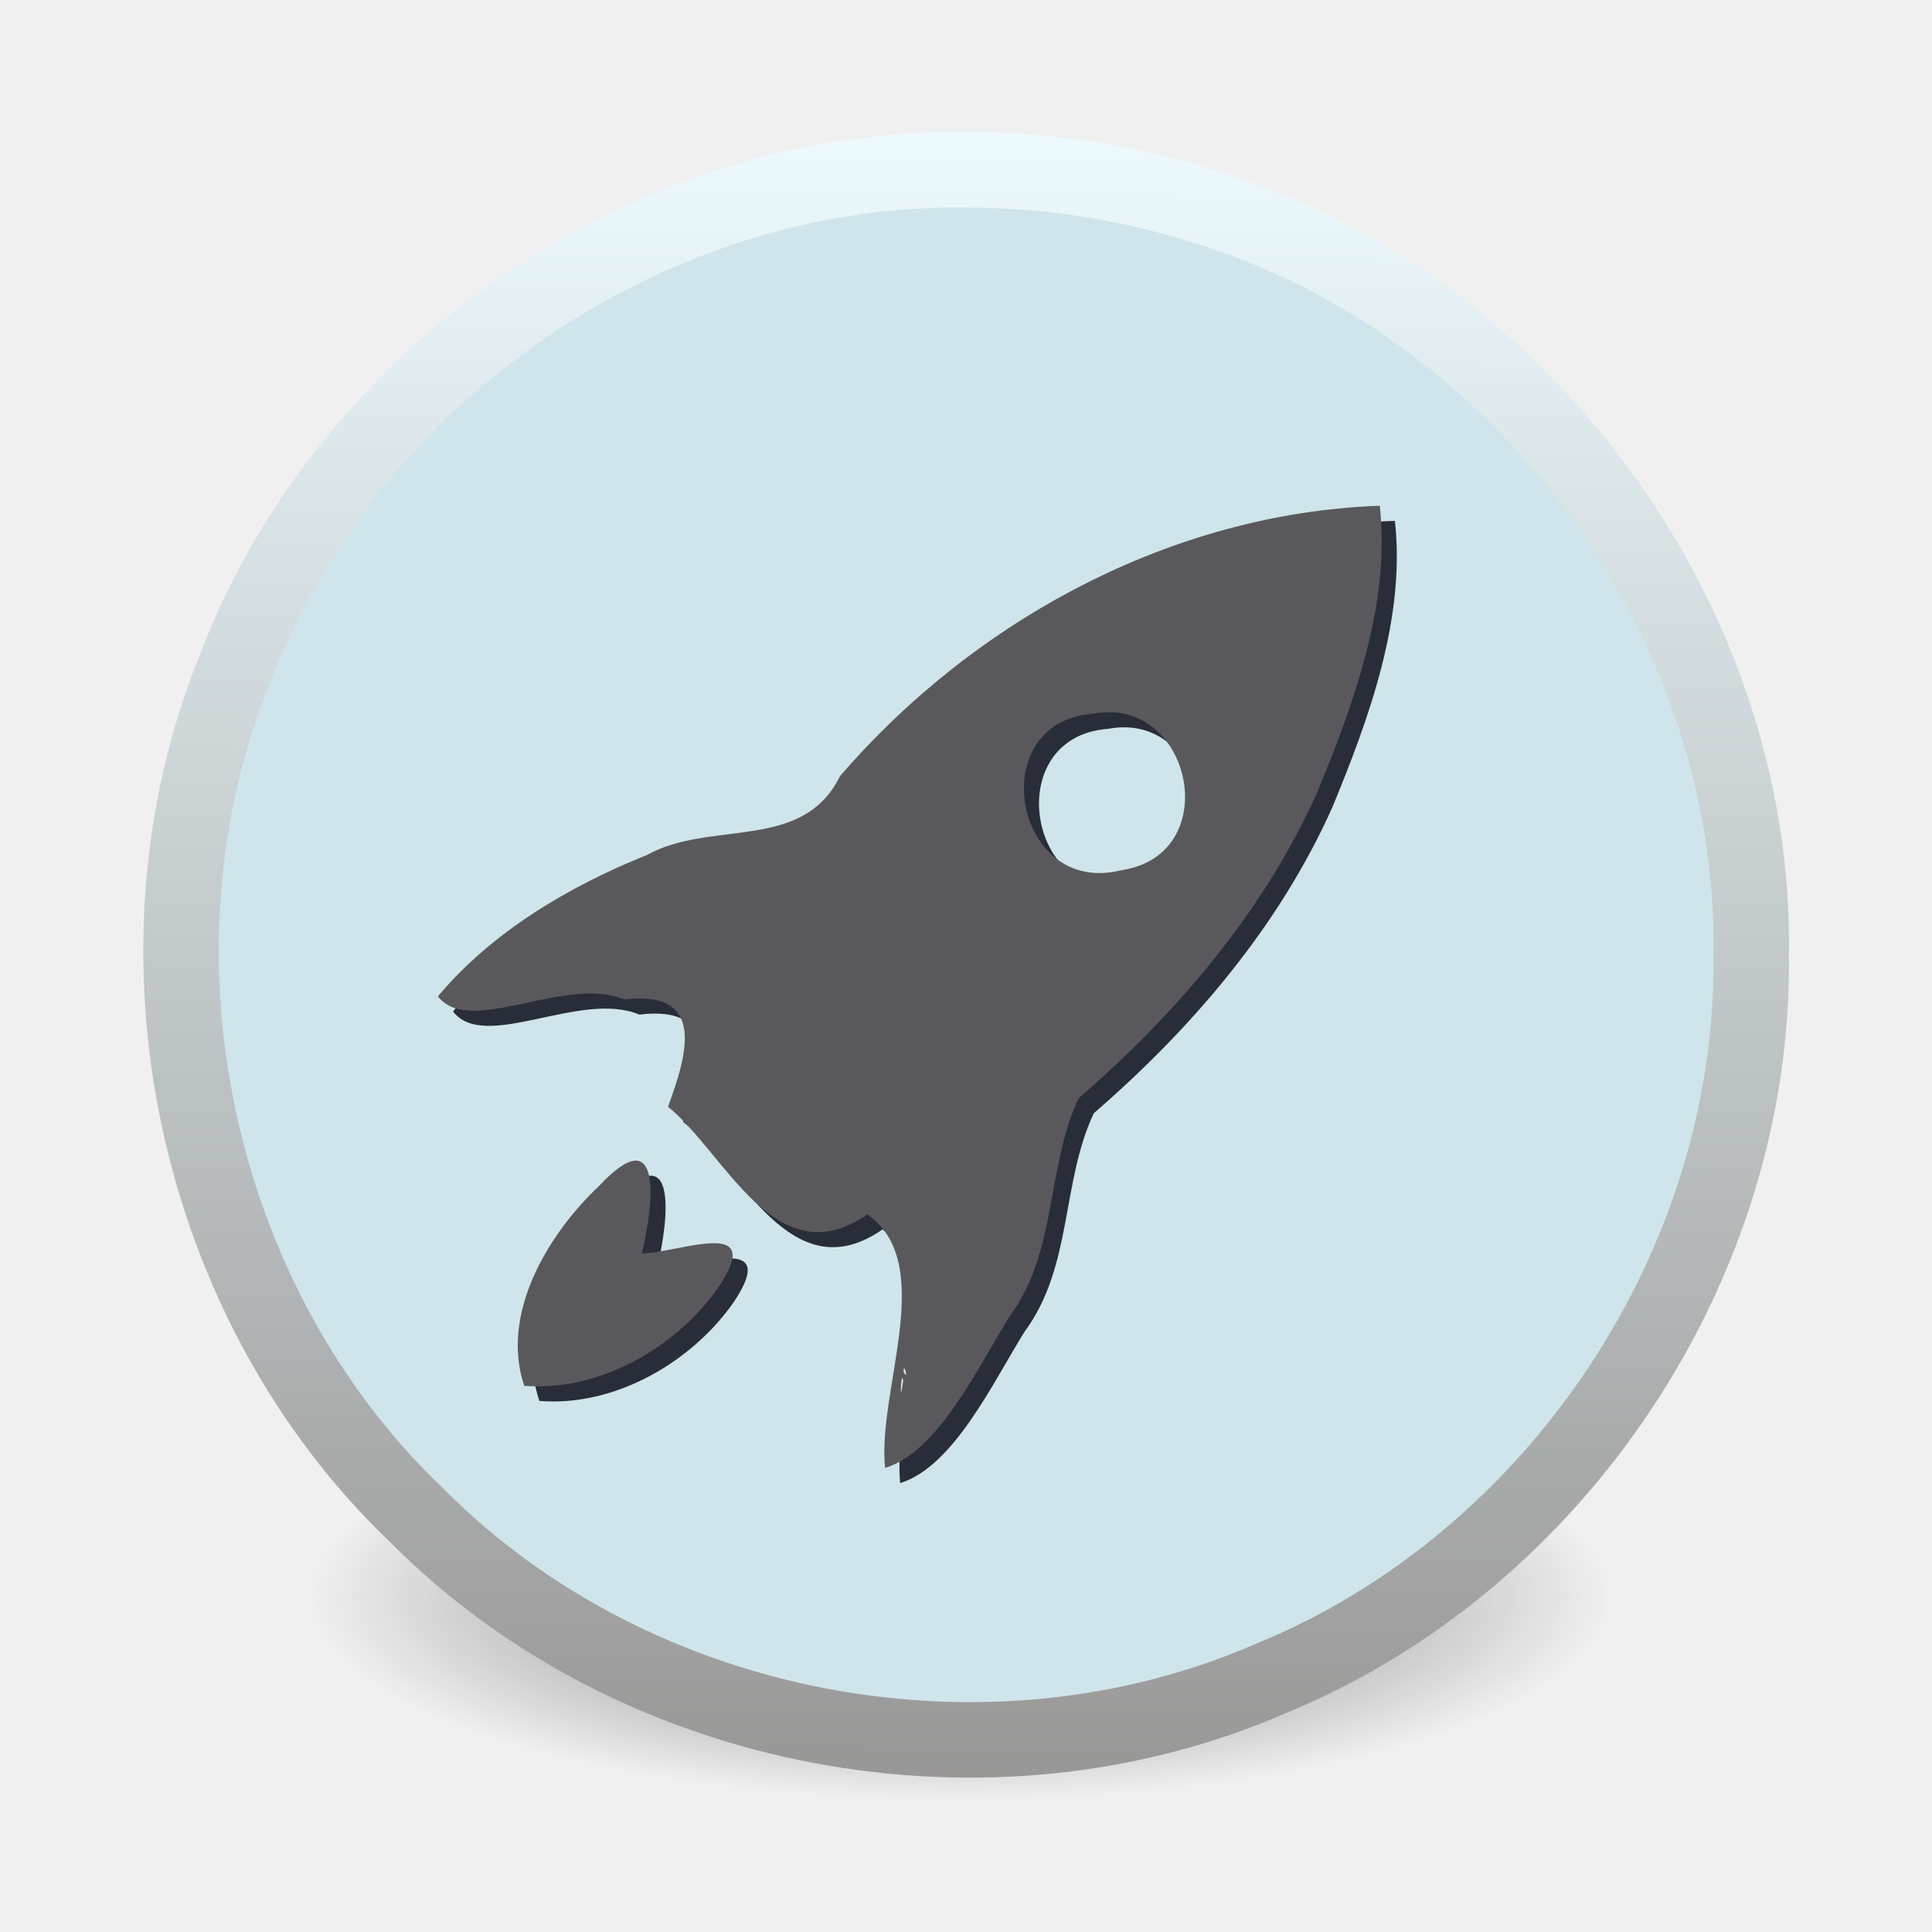
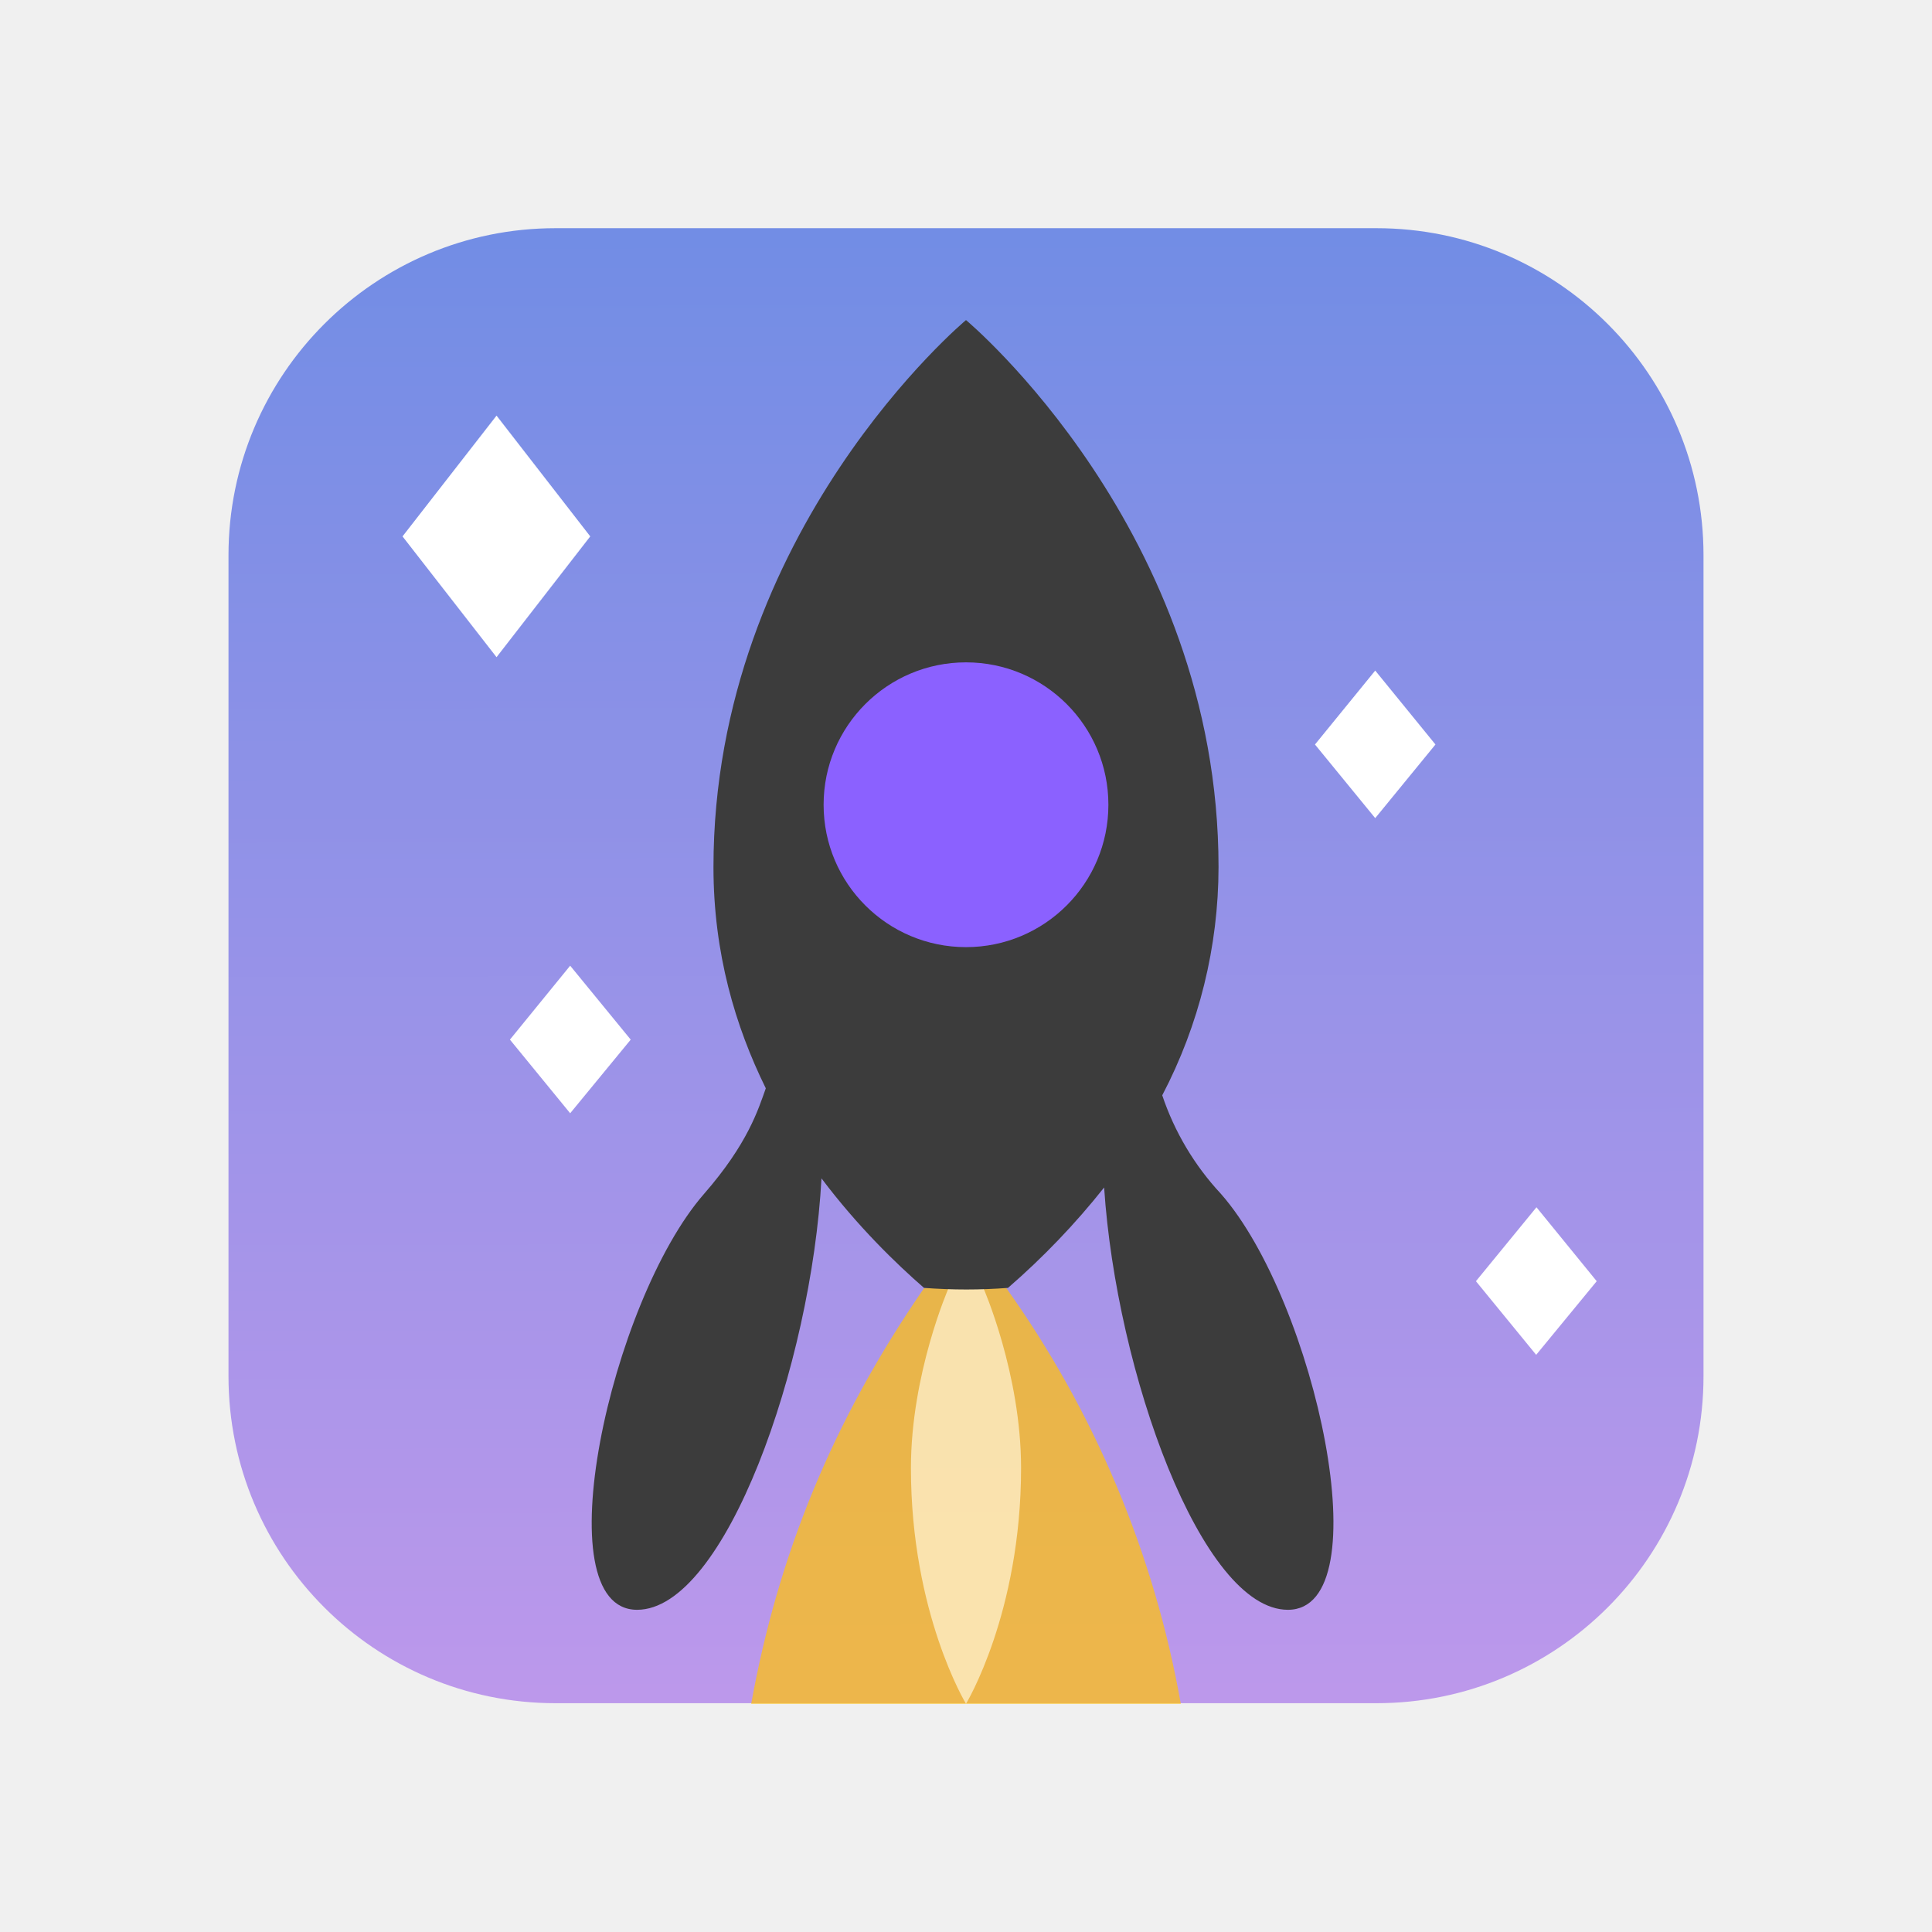
- <svg xmlns="http://www.w3.org/2000/svg" xmlns:xlink="http://www.w3.org/1999/xlink" version="1.1" width="24" height="24" id="svg5157">
-   <defs id="defs5159">
-     <radialGradient cx="23.896" cy="3.99" r="20.397" id="radialGradient1008" gradientUnits="userSpaceOnUse" gradientTransform="matrix(0,1.231648,-1.625754,0,18.48697,-28.72198)">
-       <stop id="stop1000" style="stop-color:#797877;stop-opacity:1" offset="0" />
-       <stop id="stop1006" style="stop-color:#cfe5eb;stop-opacity:1" offset="1" />
-     </radialGradient>
-     <linearGradient id="linearGradient994">
-       <stop id="stop990" offset="0" style="stop-color:#989796;stop-opacity:1" />
-       <stop id="stop992" offset="1" style="stop-color:#edfbff;stop-opacity:1" />
-     </linearGradient>
-     <linearGradient id="linearGradient3820-7-2-8-6">
-       <stop id="stop3822-2-6-5-0" style="stop-color:#3d3d3d;stop-opacity:1" offset="0" />
-       <stop id="stop3864-8-7-4-1" style="stop-color:#686868;stop-opacity:0.498" offset="0.5" />
-       <stop id="stop3824-1-2-6-7" style="stop-color:#686868;stop-opacity:0" offset="1" />
-     </linearGradient>
-     <linearGradient id="linearGradient4806">
-       <stop offset="0" style="stop-color:#ffffff;stop-opacity:1" id="stop4808" />
-       <stop offset="0.424" style="stop-color:#ffffff;stop-opacity:0.235" id="stop4810" />
-       <stop offset="0.821" style="stop-color:#ffffff;stop-opacity:0.157" id="stop4812" />
-       <stop offset="1" style="stop-color:#ffffff;stop-opacity:0.392" id="stop4814" />
-     </linearGradient>
-     <linearGradient xlink:href="#linearGradient4806" id="linearGradient3118" gradientUnits="userSpaceOnUse" gradientTransform="matrix(4.16388,0,0,4.16388,-236.0326,-50.03625)" x1="71.204" y1="15.369" x2="71.204" y2="40.496" />
-     <radialGradient xlink:href="#linearGradient3820-7-2-8-6" id="radialGradient3163" gradientUnits="userSpaceOnUse" gradientTransform="matrix(0.6869404,0,0,0.2146169,-4.02174,68.57333)" cx="99.157" cy="186.171" fx="99.157" fy="186.171" r="62.769" />
-     <radialGradient gradientTransform="matrix(0,1.231648,-1.625754,0,18.48697,-28.72198)" gradientUnits="userSpaceOnUse" id="radialGradient3093-0-3-6" r="20.397" cy="3.99" cx="23.896">
-       <stop offset="0" style="stop-color:#ffffff;stop-opacity:1" id="stop3244-9-33-7-0" />
-       <stop offset="0.262" style="stop-color:#dddddd;stop-opacity:1" id="stop3246-3-5-0-8" />
-       <stop offset="0.661" style="stop-color:#abacae;stop-opacity:1" id="stop3248-1-7-8-8" />
-       <stop offset="1" style="stop-color:#787877;stop-opacity:1" id="stop3250-9-3-0-5" />
-     </radialGradient>
-     <linearGradient id="linearGradient4164">
-       <stop offset="0" style="stop-color:#b6b6b6;stop-opacity:1" id="stop4166" />
-       <stop offset="0.331" style="stop-color:#a4a4a4;stop-opacity:1" id="stop4216" />
-       <stop offset="1" style="stop-color:#c5c5c5;stop-opacity:1" id="stop4168" />
-     </linearGradient>
-     <linearGradient id="linearGradient4220-7">
-       <stop offset="0" style="stop-color:#7a8498;stop-opacity:1" id="stop4222-7" />
-       <stop offset="1" style="stop-color:#34405c;stop-opacity:1" id="stop4224-0" />
-     </linearGradient>
-     <linearGradient id="linearGradient4316-5">
-       <stop offset="0" style="stop-color:#ffffff;stop-opacity:1" id="stop4318-1" />
-       <stop offset="0.338" style="stop-color:#ffffff;stop-opacity:0.235" id="stop4320-9" />
-       <stop offset="0.62" style="stop-color:#ffffff;stop-opacity:0.157" id="stop4322-42" />
-       <stop offset="1" style="stop-color:#ffffff;stop-opacity:0.392" id="stop4324-9" />
-     </linearGradient>
-     <linearGradient id="linearGradient4507-6">
-       <stop offset="0" style="stop-color:#2d3955;stop-opacity:1" id="stop4509-3" />
-       <stop offset="0.725" style="stop-color:#2b3853;stop-opacity:1" id="stop5959-4" />
-       <stop offset="0.75" style="stop-color:#192640;stop-opacity:1" id="stop5961-1" />
-       <stop offset="1" style="stop-color:#08142e;stop-opacity:1" id="stop4511-1" />
-     </linearGradient>
-     <linearGradient id="linearGradient6042-1">
-       <stop offset="0" style="stop-color:#07132d;stop-opacity:1" id="stop6044-9" />
-       <stop offset="1" style="stop-color:#425479;stop-opacity:1" id="stop6046-9" />
-     </linearGradient>
-     <linearGradient gradientTransform="matrix(0.2211072,0,0,0.2211073,6.693426,6.693263)" gradientUnits="userSpaceOnUse" id="linearGradient3087-408-5" y2="45.369" x2="7.078" y1="3.082" x1="7.078">
-       <stop offset="0" style="stop-color:#170418;stop-opacity:1" id="stop7201-5" />
-       <stop offset="1" style="stop-color:#50386b;stop-opacity:1" id="stop7203-2" />
-     </linearGradient>
-     <linearGradient id="linearGradient2867-449-88-871-390-598-476-591-434-148-57-177-691-4">
-       <stop offset="0" style="stop-color:#612f91;stop-opacity:1" id="stop7191-4" />
-       <stop offset="1" style="stop-color:#1a4aa2;stop-opacity:1" id="stop7197-2" />
-     </linearGradient>
-     <linearGradient id="linearGradient4278-3">
-       <stop offset="0" style="stop-color:#000000;stop-opacity:0" id="stop4280-6" />
-       <stop offset="0.5" style="stop-color:#000000;stop-opacity:0" id="stop4286-1" />
-       <stop offset="1" style="stop-color:#000000;stop-opacity:1" id="stop4282-24" />
-     </linearGradient>
-     <linearGradient id="linearGradient4316-4-0">
-       <stop offset="0" style="stop-color:#ffffff;stop-opacity:1" id="stop4318-4-5" />
-       <stop offset="0.338" style="stop-color:#ffffff;stop-opacity:0.235" id="stop4320-2-9" />
-       <stop offset="0.62" style="stop-color:#ffffff;stop-opacity:0.157" id="stop4322-4-1" />
-       <stop offset="1" style="stop-color:#ffffff;stop-opacity:0.392" id="stop4324-4-8" />
-     </linearGradient>
-     <linearGradient id="linearGradient6088-74">
-       <stop offset="0" style="stop-color:#ff54d2;stop-opacity:0" id="stop6090-5" />
-       <stop offset="0.324" style="stop-color:#f62b68;stop-opacity:1" id="stop6257-5" />
-       <stop offset="0.561" style="stop-color:#ff0105;stop-opacity:1" id="stop6255-6" />
-       <stop offset="1" style="stop-color:#ff54d2;stop-opacity:0.478" id="stop6092-0" />
-     </linearGradient>
-     <linearGradient id="linearGradient4316-4-6-6">
-       <stop offset="0" style="stop-color:#ffffff;stop-opacity:1" id="stop4318-4-4-6" />
-       <stop offset="0.338" style="stop-color:#ffffff;stop-opacity:0.235" id="stop4320-2-2-6" />
-       <stop offset="0.62" style="stop-color:#ffffff;stop-opacity:0.157" id="stop4322-4-5-5" />
-       <stop offset="1" style="stop-color:#ffffff;stop-opacity:0.392" id="stop4324-4-1-5" />
-     </linearGradient>
-     <linearGradient id="linearGradient3990-3-1">
-       <stop offset="0" style="stop-color:#ffffff;stop-opacity:1" id="stop3992-0-0" />
-       <stop offset="1" style="stop-color:#ffffff;stop-opacity:0" id="stop3994-2-1" />
-     </linearGradient>
-     <linearGradient id="linearGradient6191-9">
-       <stop offset="0" style="stop-color:#ffffff;stop-opacity:0" id="stop6193-8" />
-       <stop offset="0.405" style="stop-color:#ffffff;stop-opacity:0" id="stop6197-8" />
-       <stop offset="1" style="stop-color:#ffffff;stop-opacity:0.478" id="stop6195-9" />
-     </linearGradient>
-     <linearGradient id="linearGradient6191-7-9">
-       <stop offset="0" style="stop-color:#ffffff;stop-opacity:0" id="stop6193-7-3" />
-       <stop offset="0.405" style="stop-color:#ffffff;stop-opacity:0" id="stop6197-2-2" />
-       <stop offset="1" style="stop-color:#ffffff;stop-opacity:0.478" id="stop6195-2-1" />
-     </linearGradient>
-     <linearGradient id="linearGradient6191-8-3">
-       <stop offset="0" style="stop-color:#ffffff;stop-opacity:0" id="stop6193-75-7" />
-       <stop offset="0.405" style="stop-color:#ffffff;stop-opacity:0" id="stop6197-3-4" />
-       <stop offset="1" style="stop-color:#ffffff;stop-opacity:0.478" id="stop6195-7-2" />
-     </linearGradient>
-     <linearGradient id="linearGradient6088-6-1">
-       <stop offset="0" style="stop-color:#ff54d2;stop-opacity:0" id="stop6090-2-0" />
-       <stop offset="0.324" style="stop-color:#ff54d2;stop-opacity:0" id="stop6257-4-6" />
-       <stop offset="0.561" style="stop-color:#ff54d2;stop-opacity:0.252" id="stop6255-3-6" />
-       <stop offset="1" style="stop-color:#ff54d2;stop-opacity:0.478" id="stop6092-9-6" />
-     </linearGradient>
-     <linearGradient id="linearGradient6303-4">
-       <stop offset="0" style="stop-color:#ffffff;stop-opacity:1" id="stop6305-33" />
-       <stop offset="1" style="stop-color:#ffffff;stop-opacity:0" id="stop6307-9" />
-     </linearGradient>
-     <linearGradient id="linearGradient6303-3-2">
-       <stop offset="0" style="stop-color:#ffffff;stop-opacity:1" id="stop6305-3-0" />
-       <stop offset="1" style="stop-color:#ffffff;stop-opacity:0" id="stop6307-1-0" />
-     </linearGradient>
-     <linearGradient id="linearGradient6303-33-0">
-       <stop offset="0" style="stop-color:#ffffff;stop-opacity:1" id="stop6305-1-0" />
-       <stop offset="1" style="stop-color:#ffffff;stop-opacity:0" id="stop6307-5-0" />
-     </linearGradient>
-     <linearGradient id="linearGradient6413-0">
-       <stop offset="0" style="stop-color:#feffff;stop-opacity:1" id="stop6415-1" />
-       <stop offset="1" style="stop-color:#fe70ca;stop-opacity:1" id="stop6417-4" />
-     </linearGradient>
-     <linearGradient id="linearGradient6455-7">
-       <stop offset="0" style="stop-color:#fbac9b;stop-opacity:1" id="stop6457-5" />
-       <stop offset="1" style="stop-color:#fcfafc;stop-opacity:1" id="stop6459-8" />
-     </linearGradient>
-     <linearGradient xlink:href="#linearGradient6455-7" id="linearGradient4264" gradientUnits="userSpaceOnUse" gradientTransform="matrix(0.6704997,0,0,0.7014216,32.61915,33.48757)" x1="38.851" y1="41.608" x2="34.131" y2="37.81" />
-     <linearGradient xlink:href="#linearGradient6413-0" id="linearGradient4267" gradientUnits="userSpaceOnUse" gradientTransform="matrix(0.9587095,0,0,1.002923,20.38236,19.71626)" x1="38.851" y1="41.608" x2="34.131" y2="37.81" />
-     <radialGradient xlink:href="#linearGradient6303-33-0" id="radialGradient4270" gradientUnits="userSpaceOnUse" gradientTransform="matrix(0.9587095,0,0,1.002923,28.42503,24.58419)" cx="36.491" cy="39.709" fx="36.491" fy="39.709" r="3.159" />
-     <radialGradient xlink:href="#linearGradient6303-3-2" id="radialGradient4273" gradientUnits="userSpaceOnUse" gradientTransform="matrix(3.360827,-1.940375,1.104006,1.912195,-113.6476,47.86859)" cx="36.491" cy="39.709" fx="36.491" fy="39.709" r="3.159" />
-     <radialGradient xlink:href="#linearGradient6303-4" id="radialGradient4276" gradientUnits="userSpaceOnUse" gradientTransform="matrix(4.176534,-2.411323,1.37196,2.376304,-133.3167,71.58601)" cx="36.491" cy="39.709" fx="36.491" fy="39.709" r="3.159" />
-     <radialGradient xlink:href="#linearGradient6088-6-1" id="radialGradient4279" gradientUnits="userSpaceOnUse" gradientTransform="matrix(-2.670923,-2.670923,2.670923,-2.670923,67.08414,232.8429)" cx="32.373" cy="31.405" fx="32.373" fy="31.405" r="3.857" />
-     <radialGradient xlink:href="#linearGradient6191-8-3" id="radialGradient4282" gradientUnits="userSpaceOnUse" gradientTransform="matrix(2.286497,3.175066,-3.065167,2.207354,86.73945,-106.1338)" cx="32.373" cy="31.405" fx="32.373" fy="31.405" r="3.857" />
-     <radialGradient xlink:href="#linearGradient6191-7-9" id="radialGradient4285" gradientUnits="userSpaceOnUse" gradientTransform="matrix(0,3.912686,-3.777256,-2.2076244e-8,183.1374,-60.68714)" cx="32.373" cy="31.405" fx="32.373" fy="31.405" r="3.857" />
-     <radialGradient xlink:href="#linearGradient6191-9" id="radialGradient4288" gradientUnits="userSpaceOnUse" gradientTransform="matrix(3.779364,1.012678,-0.9776258,3.648549,-27.16302,-81.38534)" cx="32.373" cy="31.405" fx="32.373" fy="31.405" r="3.857" />
-     <linearGradient xlink:href="#linearGradient3990-3-1" id="linearGradient4291" gradientUnits="userSpaceOnUse" gradientTransform="matrix(0.2922833,0,0,0.2192125,44.94204,49.38755)" x1="68.313" y1="52.925" x2="68.313" y2="65.922" />
-     <linearGradient xlink:href="#linearGradient4316-4-6-6" id="linearGradient4294" gradientUnits="userSpaceOnUse" gradientTransform="matrix(0.8422459,0,0,0.8422459,-13.05882,38.56502)" x1="92.696" y1="16.555" x2="92.696" y2="48.984" />
-     <radialGradient xlink:href="#linearGradient6088-74" id="radialGradient4297" gradientUnits="userSpaceOnUse" gradientTransform="matrix(-3.777256,0,0,-3.777256,186.7971,184.6408)" cx="32.373" cy="31.405" fx="32.373" fy="31.405" r="3.857" />
-     <linearGradient xlink:href="#linearGradient4316-4-0" id="linearGradient4302" gradientUnits="userSpaceOnUse" gradientTransform="matrix(1.52852,0,0,-1.52852,-76.2549,115.7843)" x1="92.696" y1="16.555" x2="92.696" y2="48.984" />
-     <radialGradient xlink:href="#linearGradient4278-3" id="radialGradient4305" gradientUnits="userSpaceOnUse" gradientTransform="matrix(0.945105,-1.4092773e-7,1.3241225e-7,0.8879976,-26.22388,-19.05486)" cx="95.838" cy="95.388" fx="95.838" fy="95.388" r="9.498" />
-     <radialGradient xlink:href="#linearGradient2867-449-88-871-390-598-476-591-434-148-57-177-691-4" id="radialGradient4308" gradientUnits="userSpaceOnUse" gradientTransform="matrix(0,0.8796496,-1.161122,0,69.13288,36.91409)" cx="23.896" cy="3.99" r="20.397" />
-     <linearGradient xlink:href="#linearGradient3087-408-5" id="linearGradient4310" gradientUnits="userSpaceOnUse" gradientTransform="matrix(0.3685697,0,0,0.3685698,55.65433,57.15224)" x1="7.078" y1="3.082" x2="7.078" y2="45.369" />
-     <radialGradient xlink:href="#linearGradient6042-1" id="radialGradient4315" gradientUnits="userSpaceOnUse" gradientTransform="matrix(0,3.545735,-8.167775,0,237.9776,-66.43339)" cx="32" cy="21.239" fx="32" fy="21.239" r="10.498" />
-     <radialGradient xlink:href="#linearGradient4507-6" id="radialGradient4318" gradientUnits="userSpaceOnUse" gradientTransform="matrix(0,3.229061,-3.229061,0,117.6108,-253.8221)" cx="91.35" cy="16.448" fx="91.35" fy="16.448" r="15.639" />
-     <linearGradient xlink:href="#linearGradient4316-5" id="linearGradient4321" gradientUnits="userSpaceOnUse" gradientTransform="matrix(1.96524,0,0,1.96524,-116.4706,2.000041)" x1="92.696" y1="16.555" x2="92.696" y2="48.984" />
-     <linearGradient xlink:href="#linearGradient4220-7" id="linearGradient4325" gradientUnits="userSpaceOnUse" gradientTransform="matrix(2.027629,0,0,2.027629,-122.2157,-0.03889476)" x1="91.566" y1="16.543" x2="91.566" y2="48.631" />
-     <linearGradient xlink:href="#linearGradient4164" id="linearGradient4329" gradientUnits="userSpaceOnUse" gradientTransform="matrix(1.689267,0,0,1.689267,-22.18352,11.94165)" x1="51.2" y1="8.114" x2="51.2" y2="56.115" />
-     <radialGradient xlink:href="#radialGradient3093-0-3-6" id="radialGradient4332" gradientUnits="userSpaceOnUse" gradientTransform="matrix(0,7.326988,-9.671494,0,103.0902,-162.1666)" cx="23.896" cy="3.99" fx="23.896" fy="3.99" r="20.397" />
-     <linearGradient gradientUnits="userSpaceOnUse" y2="11.062" x2="64.59" y1="121.18" x1="64.403" id="linearGradient996" xlink:href="#linearGradient994" />
-     <linearGradient gradientUnits="userSpaceOnUse" y2="16.595" x2="64.504" y1="114.68" x1="64.659" id="linearGradient998" xlink:href="#radialGradient1008" />
-   </defs>
-   <g id="g969">
-     <g id="g145" transform="matrix(0.1875412,0,0,0.1875412,-0.09493382,-0.5154853)">
-       <path d="m 107.212,108.529 c -0.416,4.49 -5.314,6.588 -8.909,8.203 -14.185,5.263 -29.679,5.804 -44.633,4.872 -9.901,-0.99 -20.355,-2.203 -28.964,-7.59 -2.739,-1.588 -5.074,-5.35 -2.801,-8.27 4.161,-5.103 11.104,-6.607 17.177,-8.19 17.078,-3.47 34.975,-3.435 51.977,0.462 5.516,1.602 11.918,3.159 15.448,8.087 0.433,0.733 0.708,1.572 0.704,2.428 z" style="fill:url(#radialGradient3163);fill-opacity:1;stroke:none" id="path3818-0-5-0" />
-       <path d="M 64.5,13.998 C 43.615,13.701 23.544,27.454 16.11,46.942 8.382,65.888 13.347,89.097 28.184,103.196 42.638,117.698 65.974,122.1 84.729,113.908 103.839,106.073 117.052,86.002 116.496,65.327 116.522,44.453 102.529,24.569 82.964,17.379 77.084,15.137 70.792,13.993 64.5,13.998 Z" style="color:#000000;display:inline;overflow:visible;visibility:visible;fill:#cfe5eb;fill-opacity:1;fill-rule:nonzero;stroke:none;stroke-width:1;stroke-opacity:1;marker:none;enable-background:accumulate" id="path2555-7" />
-       <path d="M 64.5,13.998 C 43.615,13.701 23.544,27.454 16.11,46.942 8.382,65.888 13.347,89.097 28.184,103.196 42.638,117.698 65.974,122.1 84.729,113.908 103.621,106.154 116.779,86.447 116.5,65.998 116.859,43.822 101.259,22.7 80.034,16.364 75.016,14.79 69.758,13.996 64.5,13.998 Z" style="color:#000000;display:inline;overflow:visible;visibility:visible;opacity:1;fill:none;fill-opacity:0;fill-rule:nonzero;stroke:url(#linearGradient996);stroke-width:5;stroke-linecap:round;stroke-linejoin:round;stroke-miterlimit:4;stroke-dasharray:none;stroke-dashoffset:0;stroke-opacity:1;marker:none;enable-background:accumulate" id="path2555-7-1" />
-       <path d="M 115.5,65.998 C 115.803,87.317 101.167,107.763 80.857,114.319 61.745,121.011 38.988,114.93 25.936,99.374 11.519,83.282 9.441,57.833 20.883,39.553 31.234,21.949 52.826,12.092 72.899,15.686 c 21.224,3.231 39.049,21.283 42.014,42.545 0.393,2.569 0.588,5.168 0.588,7.767 z" style="color:#000000;display:inline;overflow:visible;visibility:visible;opacity:0.8;fill:none;stroke:none;stroke-width:1;stroke-linecap:round;stroke-linejoin:round;stroke-miterlimit:4;stroke-dasharray:none;stroke-dashoffset:0;stroke-opacity:1;marker:none;enable-background:accumulate" id="path3019" />
-       <path d="m 60.134,100.984 c -0.548,-5.124 3.503,-13.529 -1.176,-16.797 -6.074,4.213 -9.392,-4.046 -13.204,-7.132 1.21,-3.308 2.641,-7.773 -2.902,-7.102 -3.909,-1.642 -10.234,2.523 -12.34,-0.207 3.559,-4.25 8.653,-7.282 13.818,-9.351 4.26,-2.376 10.333,-0.185 12.811,-5.23 8.905,-10.34 21.996,-17.432 35.76,-17.916 0.717,6.429 -1.702,13.071 -4.155,19.001 -3.546,7.91 -9.295,14.613 -15.791,20.241 -2.163,4.599 -1.393,10.149 -4.582,14.463 -2.075,3.319 -4.676,8.924 -8.237,10.029 z m 1.199,-5.779 c -0.146,-0.895 -0.265,2.044 0,0 z m 0.092,-0.825 c -0.277,0.15 0.332,0.876 0,0 z M 76.05,61.342 c 6.57,-1.245 4.316,-11.545 -2.141,-10.316 -7.172,0.52 -5.339,11.716 1.46,10.453 z M 36.23,95.542 c -1.598,-4.751 1.538,-10.007 4.956,-13.239 4.244,-4.527 3.633,1.188 2.837,4.477 2.633,-0.096 8.2,-2.464 5.093,2.207 -2.798,4.016 -7.92,6.964 -12.885,6.555 z" style="fill:#282d39;fill-opacity:1;stroke-width:0.121" id="path1597-3" />
-       <path d="m 59.134,99.984 c -0.548,-5.124 3.503,-13.529 -1.176,-16.797 -6.074,4.213 -9.392,-4.046 -13.204,-7.132 1.21,-3.308 2.641,-7.773 -2.902,-7.102 -3.909,-1.642 -10.234,2.523 -12.34,-0.207 3.559,-4.25 8.653,-7.282 13.818,-9.351 4.26,-2.376 10.333,-0.185 12.811,-5.23 8.905,-10.34 21.996,-17.432 35.76,-17.916 0.717,6.429 -1.702,13.071 -4.155,19.001 -3.546,7.91 -9.295,14.613 -15.791,20.241 -2.163,4.599 -1.393,10.149 -4.582,14.463 -2.075,3.319 -4.676,8.924 -8.237,10.029 z m 1.199,-5.779 c -0.146,-0.895 -0.265,2.044 0,0 z m 0.092,-0.825 c -0.277,0.15 0.332,0.876 0,0 z M 75.05,60.342 c 6.57,-1.245 4.316,-11.545 -2.141,-10.316 -7.172,0.52 -5.339,11.716 1.46,10.453 z M 35.23,94.542 c -1.598,-4.751 1.538,-10.007 4.956,-13.239 4.244,-4.527 3.633,1.188 2.837,4.477 2.633,-0.096 8.2,-2.464 5.093,2.207 -2.798,4.016 -7.92,6.964 -12.885,6.555 z" style="fill:#59595c;fill-opacity:1;stroke-width:0.121" id="path1597" />
-     </g>
-   </g>
+ <svg xmlns="http://www.w3.org/2000/svg" height="24" viewBox="0 0 6.35 6.35" width="24">
+   <linearGradient id="a" gradientUnits="userSpaceOnUse" x1="3.215" x2="3.223" y1=".789" y2="5.624">
+     <stop offset="0" stop-color="#728de5" />
+     <stop offset="1" stop-color="#bd98eb" />
+   </linearGradient>
+   <rect fill="url(#a)" height="4.848" rx="1.075" width="4.848" x=".751" y=".75" />
+   <path d="M3.037 4.234c-.303.44-.48.88-.568 1.366h1.412a3.363 3.363 0 00-.574-1.367z" fill="#ffc012" fill-opacity=".737" />
+   <path d="M3.175 5.6s-.181-.298-.181-.775c0-.31.124-.592.124-.592h.114s.124.282.124.592c0 .477-.181.775-.181.775z" fill="#fff3d2" fill-opacity=".733" />
+   <path d="M3.175 1.052s-.83.692-.83 1.798c0 .283.072.524.172.727-.025.07-.059.182-.203.347-.308.353-.53 1.367-.22 1.367.289 0 .573-.806.606-1.418.119.158.245.28.337.36.095.007.184.007.276 0a2.46 2.46 0 00.316-.33c.04.607.32 1.388.604 1.388.31 0 .09-1.014-.22-1.367A.89.89 0 013.82 3.6a1.62 1.62 0 00.185-.75c0-1.106-.83-1.798-.83-1.798z" fill="#3c3c3c" />
+   <circle cx="3.175" cy="2.645" fill="#8b61ff" r=".468" />
+   <path d="M1.632 1.366l.308.397-.308.397-.309-.397zM5.05 3.968l.198.243-.199.242-.198-.242zm-.53-1.764l.198.243-.198.242-.198-.242zm-2.646.97l.199.243-.199.242-.198-.242z" fill="#fff" />
</svg>
